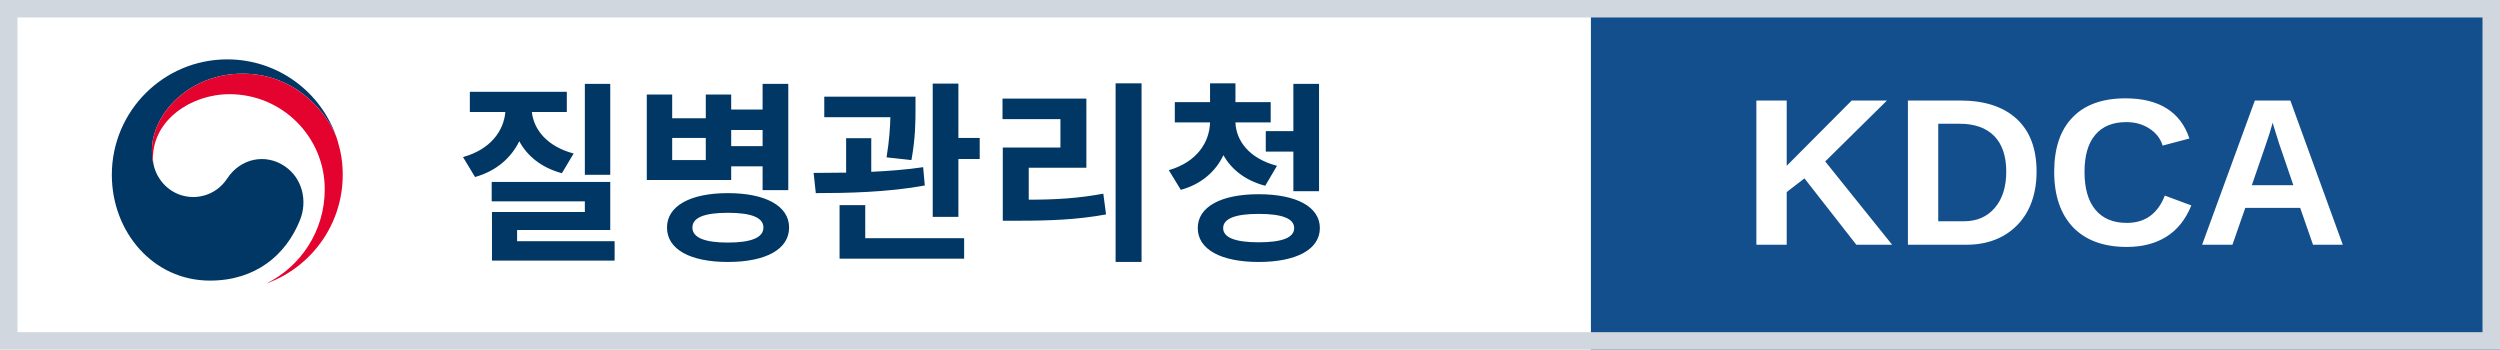
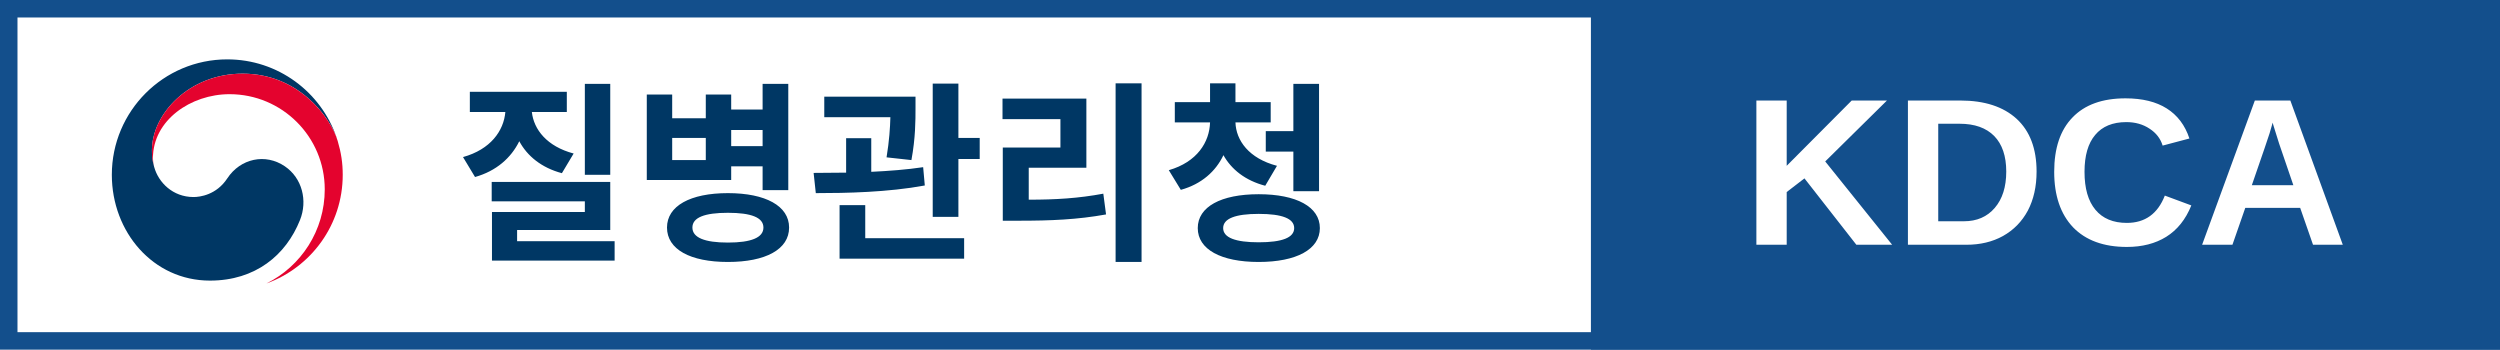
<svg xmlns="http://www.w3.org/2000/svg" width="143.0" height="20" viewBox="0 0 143.0 20" role="img" aria-label="질병관리청 KDCA">
  <defs>
    <clipPath id="badge-shape">
      <rect width="143.0" height="20" rx="0" />
    </clipPath>
  </defs>
  <g clip-path="url(#badge-shape)">
    <rect width="143.0" height="20" rx="0" fill="#ffffff" />
    <path d="M91.0 0h52v20h-52z" fill="#134f8c" />
  </g>
-   <rect x="0.5" y="0.5" width="142.0" height="19" rx="0" fill="none" stroke="#d0d7de" />
+   <rect x="0.5" y="0.5" width="142.0" height="19" rx="0" fill="none" stroke="#134f8c" />
  <g transform="translate(6.000 3.000) scale(0.080793)">
    <path fill="#fff" d="M173.282 86.65c0 47.844-38.794 86.632-86.646 86.632C38.799 173.282 0 134.494 0 86.65 0 38.788 38.799 0 86.636 0c47.852 0 86.646 38.788 86.646 86.65" />
    <path fill="#003764" d="M127.389 80.598c-13.791-9.365-31.439-5.542-40.717 8.533-7.72 11.767-19.405 13.235-23.906 13.235-14.751 0-24.824-10.367-27.818-21.095h-.01c-.039-.108-.059-.2-.09-.307-.025-.12-.056-.233-.089-.366-1.177-4.467-1.467-6.609-1.467-11.368 0-25.65 26.321-54.213 64.215-54.213 38.829 0 61.05 29.545 66.78 45.979a12 12 0 0 1-.291-.877C152.981 27.994 122.522 4.903 86.639 4.903c-45.13 0-81.729 36.59-81.729 81.739 0 40.351 29.108 74.891 69.479 74.891 32.197 0 53.842-18.052 63.757-42.93 5.45-13.614 1.595-29.605-10.757-38.005" />
    <path fill="#e4032e" d="M164.788 62.589c-4.777-16.026-27.153-47.571-67.282-47.571-37.894 0-64.214 28.563-64.214 54.212 0 4.759.29 6.901 1.466 11.368a24 24 0 0 1-.74-5.823c0-26.721 26.741-45.227 54.248-45.227 37.218 0 67.388 30.174 67.388 67.39 0 29.173-16.785 54.437-41.179 66.565v.023c31.455-11.391 53.908-41.512 53.908-76.884 0-8.378-1.127-15.759-3.595-24.053" />
  </g>
  <text x="26.0" y="14" fill="#003764" font-family="-apple-system, BlinkMacSystemFont, 'Segoe UI', 'Noto Sans KR', 'Malgun Gothic', Arial, sans-serif" font-size="11" font-weight="600">질병관리청</text>
  <text x="117" y="14" fill="#ffffff" text-anchor="middle" font-family="Arial, Helvetica, sans-serif" font-size="12" font-weight="700">KDCA</text>
</svg>
